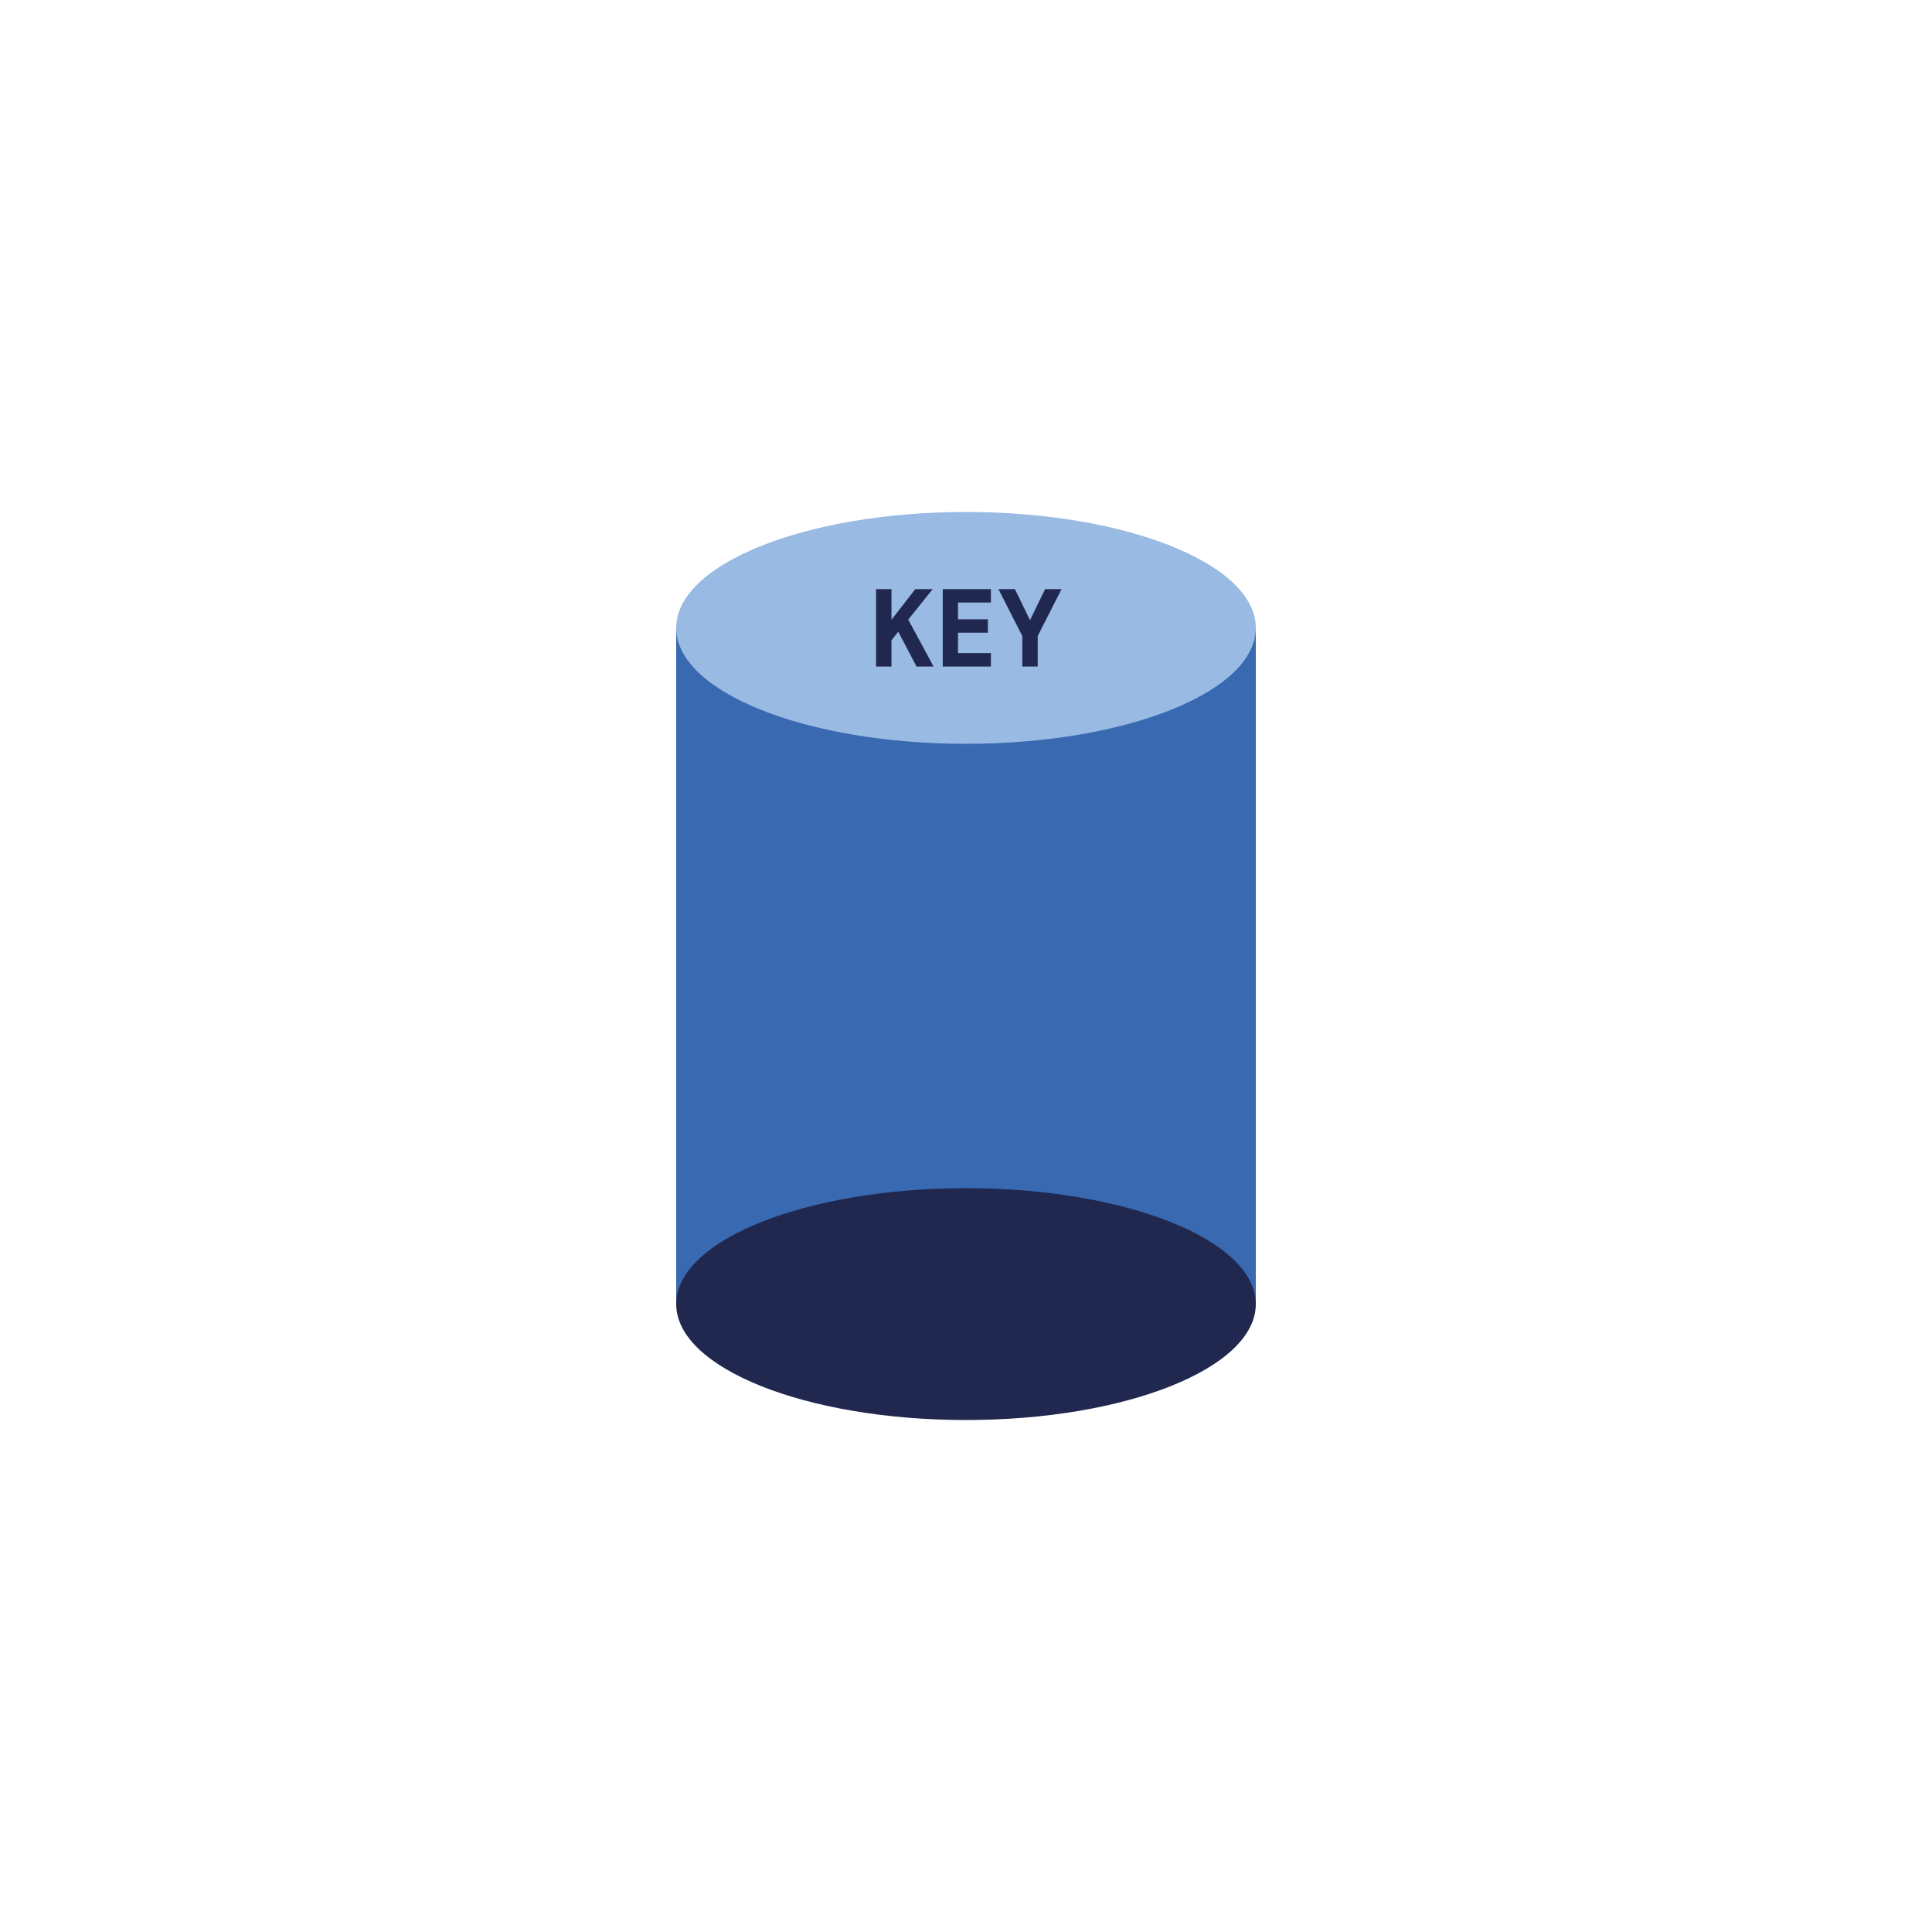
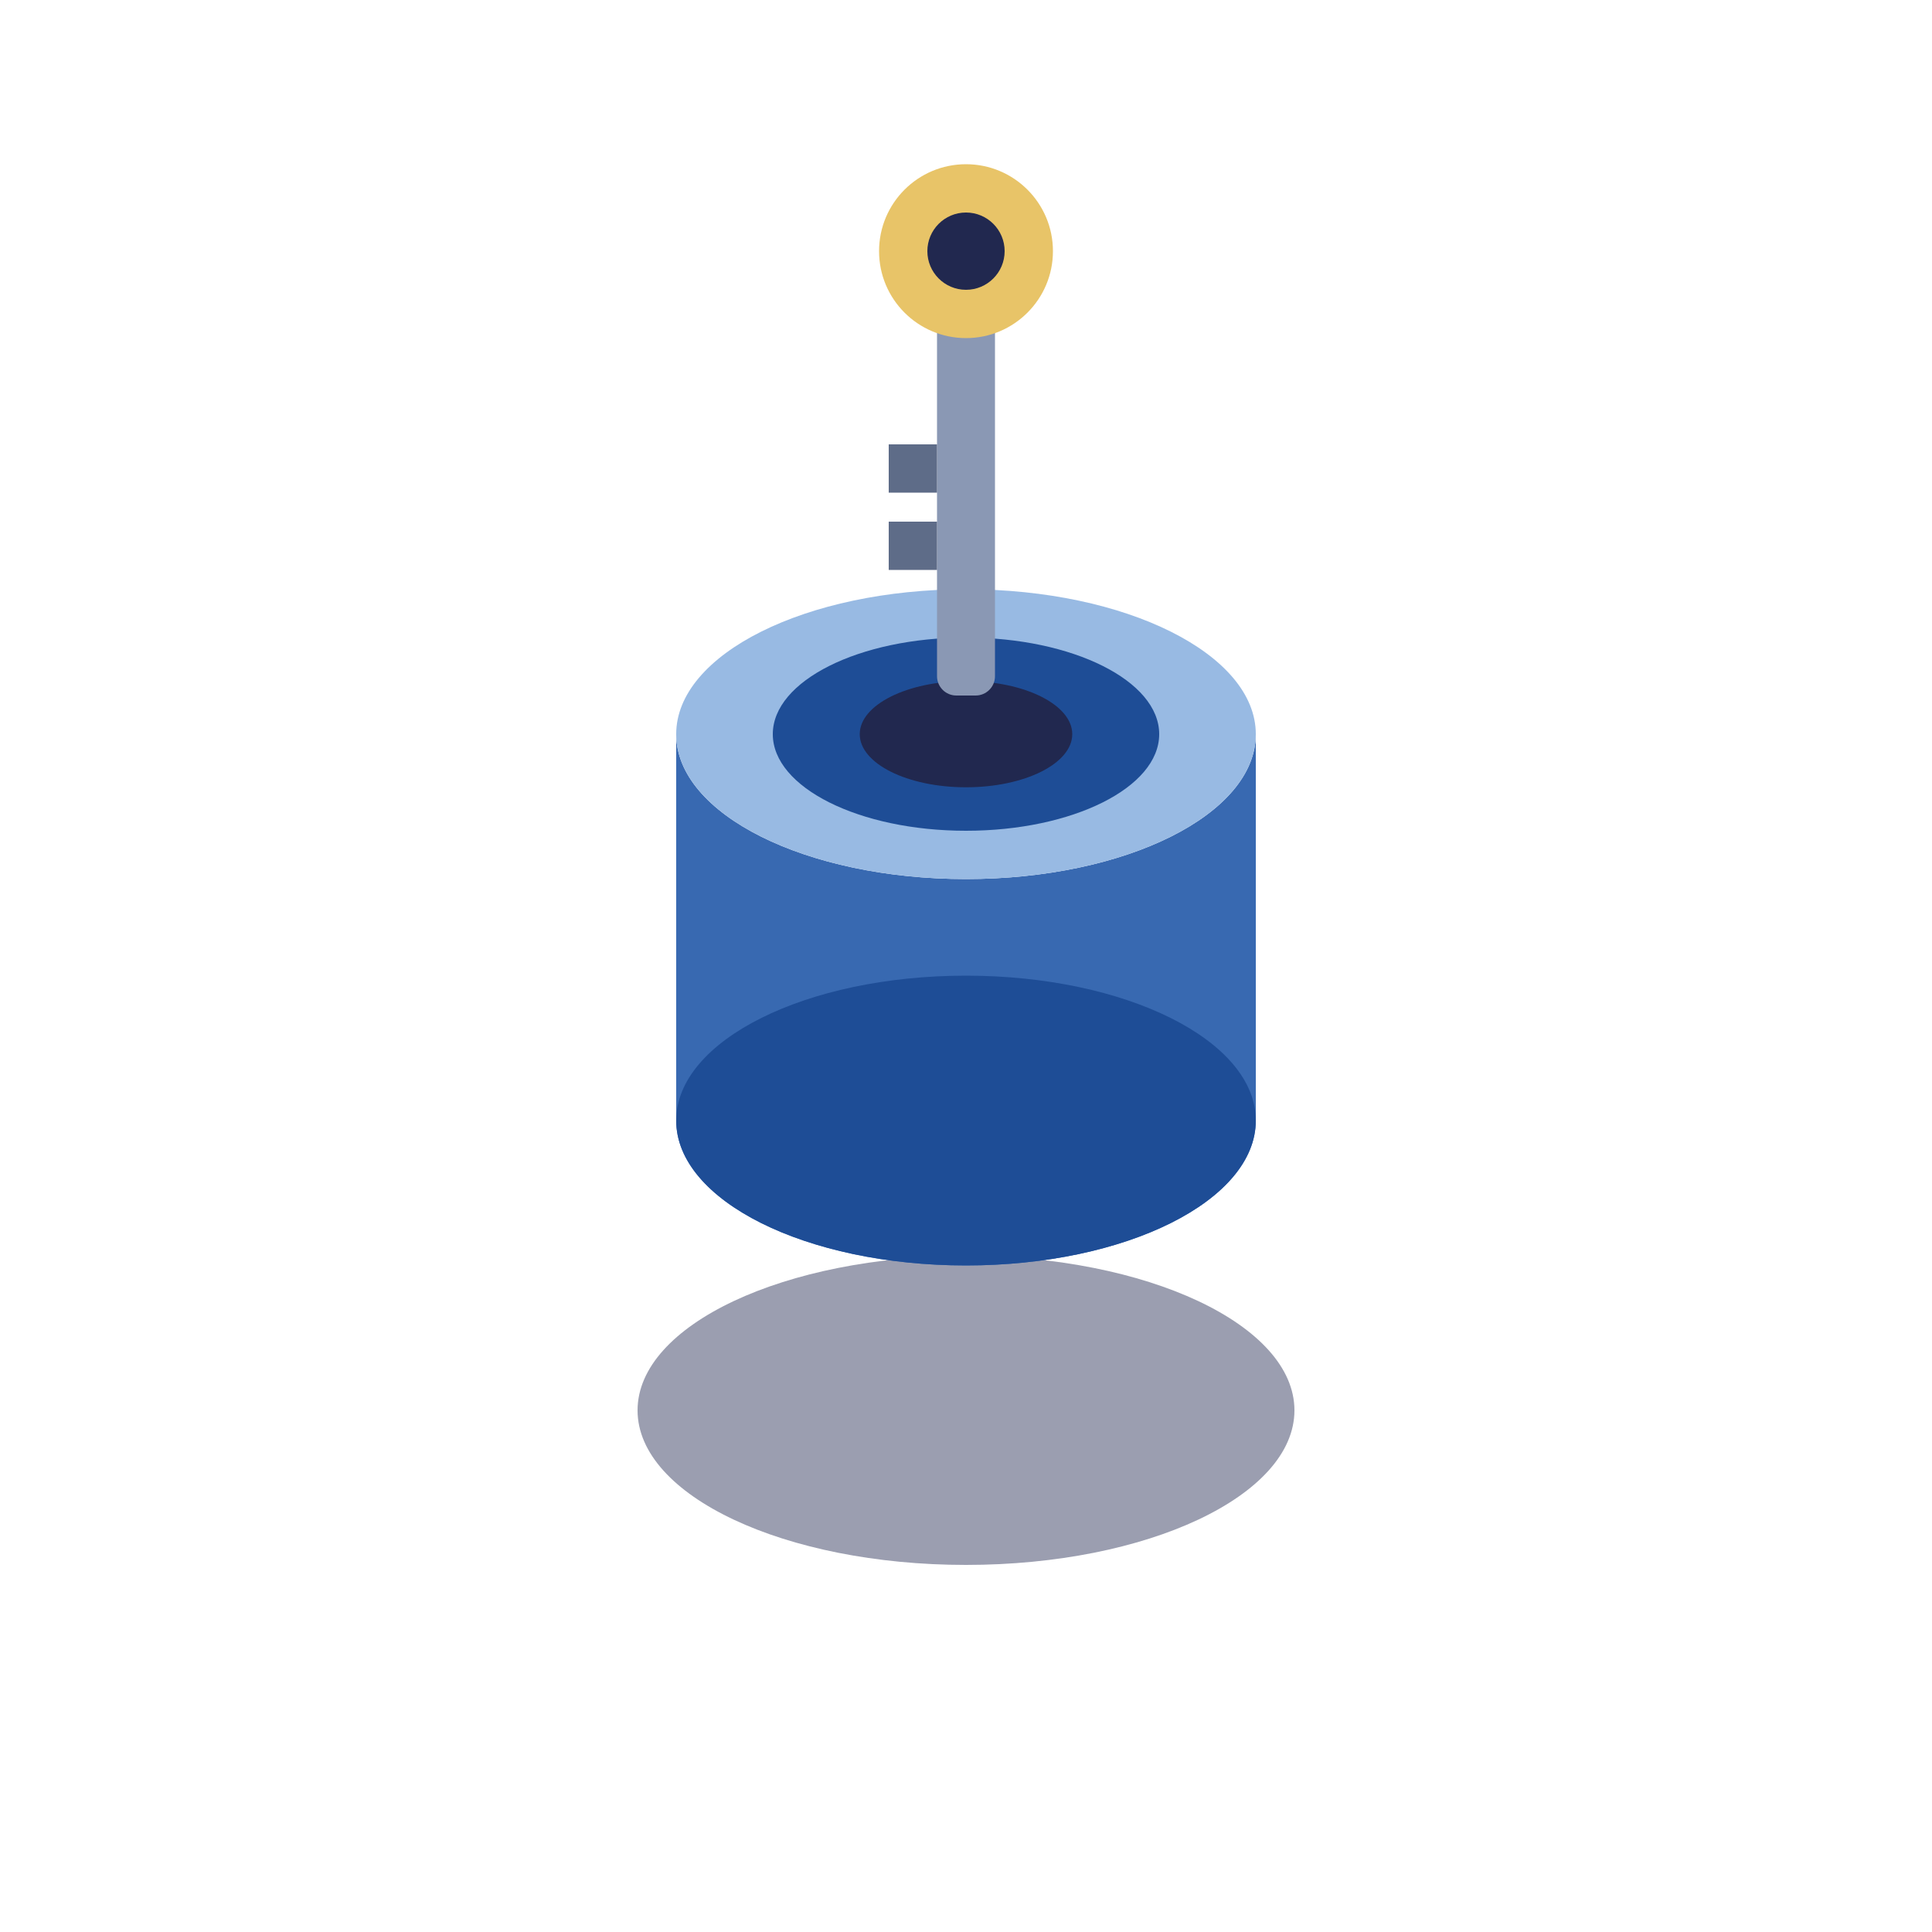
<svg xmlns="http://www.w3.org/2000/svg" viewBox="0 0 200 200">
-   <rect x="70" y="65" width="60" height="70" fill="#3869B1" />
-   <ellipse cx="100" cy="135" rx="30" ry="12" fill="#21284F" />
-   <ellipse cx="100" cy="65" rx="30" ry="12" fill="#98BAE3" />
-   <text x="100" y="69" font-family="Roboto Mono, monospace" font-size="11" font-weight="700" fill="#21284F" text-anchor="middle">KEY</text>
+   <ellipse cx="100" cy="146" rx="34" ry="16" fill="#21284F" opacity="0.45" />
+   <path d="M 70 76 L 70 116 A 30 15 0 0 0 130 116 L 130 76 A 30 15 0 0 1 70 76 Z" fill="#3869B1" />
+   <ellipse cx="100" cy="116" rx="30" ry="15" fill="#1E4D96" />
+   <ellipse cx="100" cy="76" rx="30" ry="15" fill="#98BAE3" />
+   <ellipse cx="100" cy="76" rx="20" ry="10" fill="#1E4D96" />
+   <ellipse cx="100" cy="76" rx="11" ry="5.5" fill="#21284F" />
+   <g transform="translate(100 76)">
+     <rect x="-3" y="-46" width="6" height="42" rx="2" fill="#8A98B4" />
+     <path d="M -3 -30 h -5 v 5 h 5 M -3 -22 h -5 v 5 h 5" fill="#5E6C88" />
+     <circle cx="0" cy="-50" r="9" fill="#E8C468" />
+     <circle cx="0" cy="-50" r="4" fill="#21284F" />
+   </g>
</svg>
